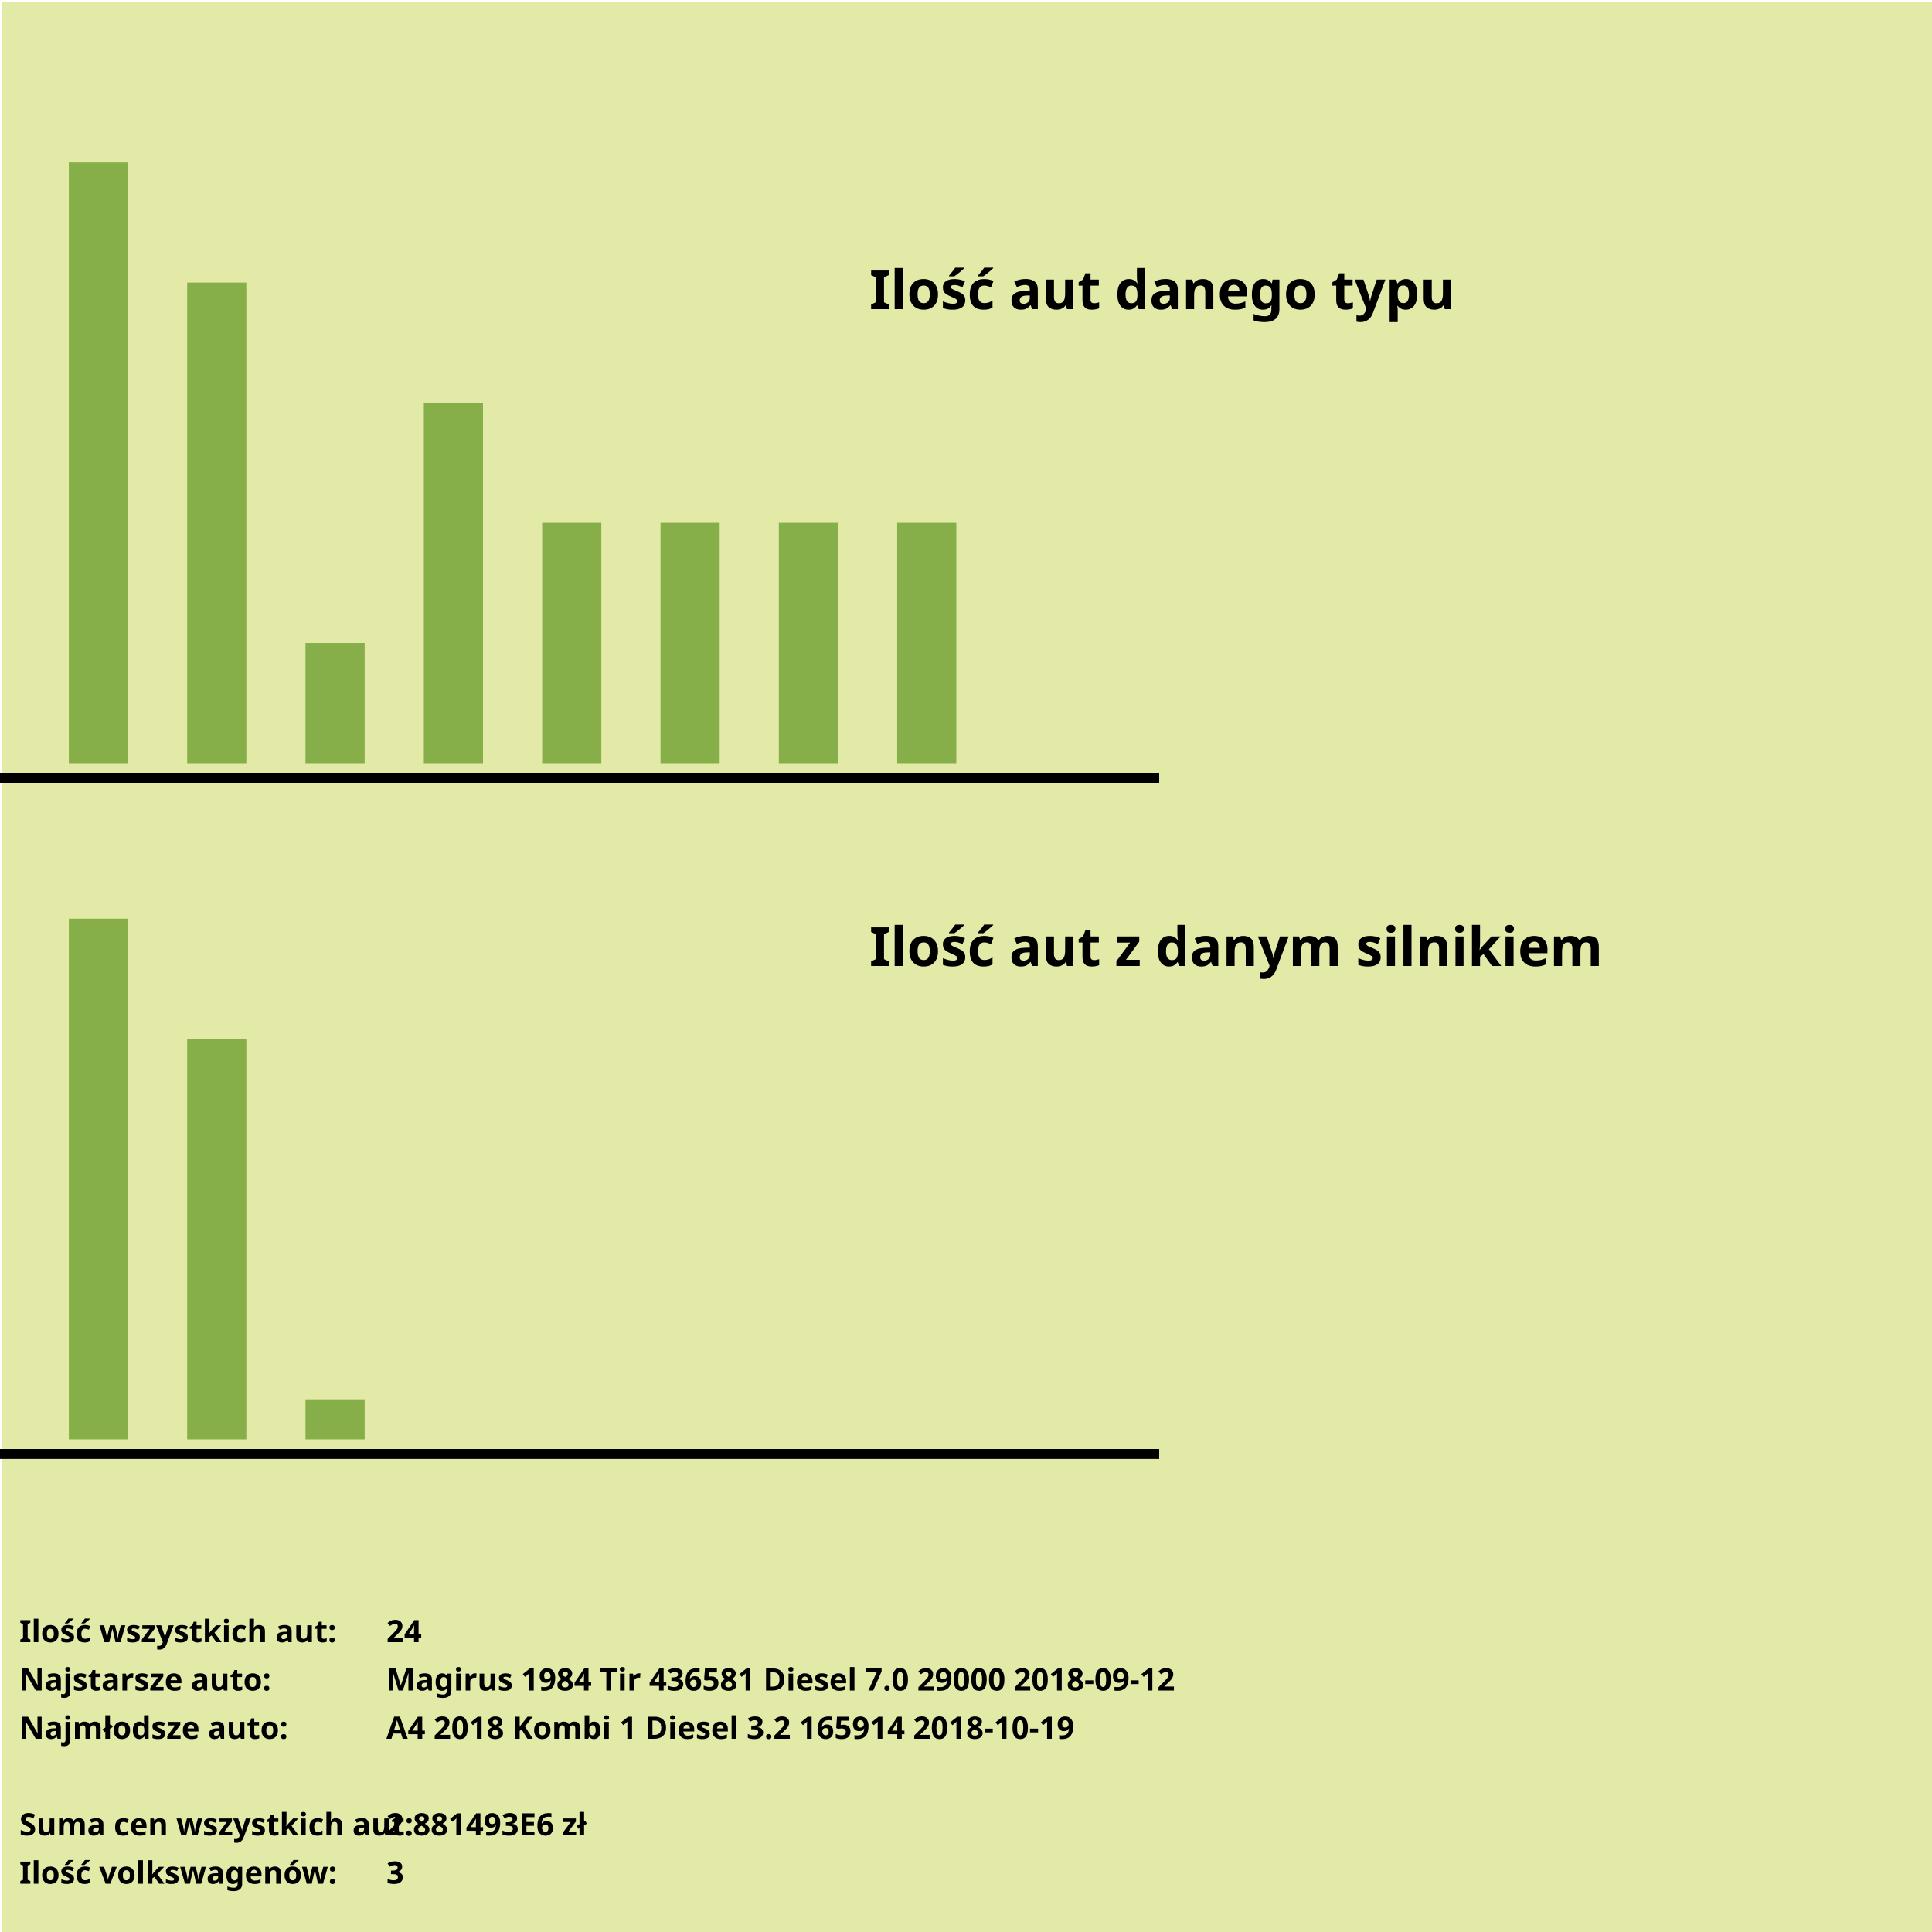
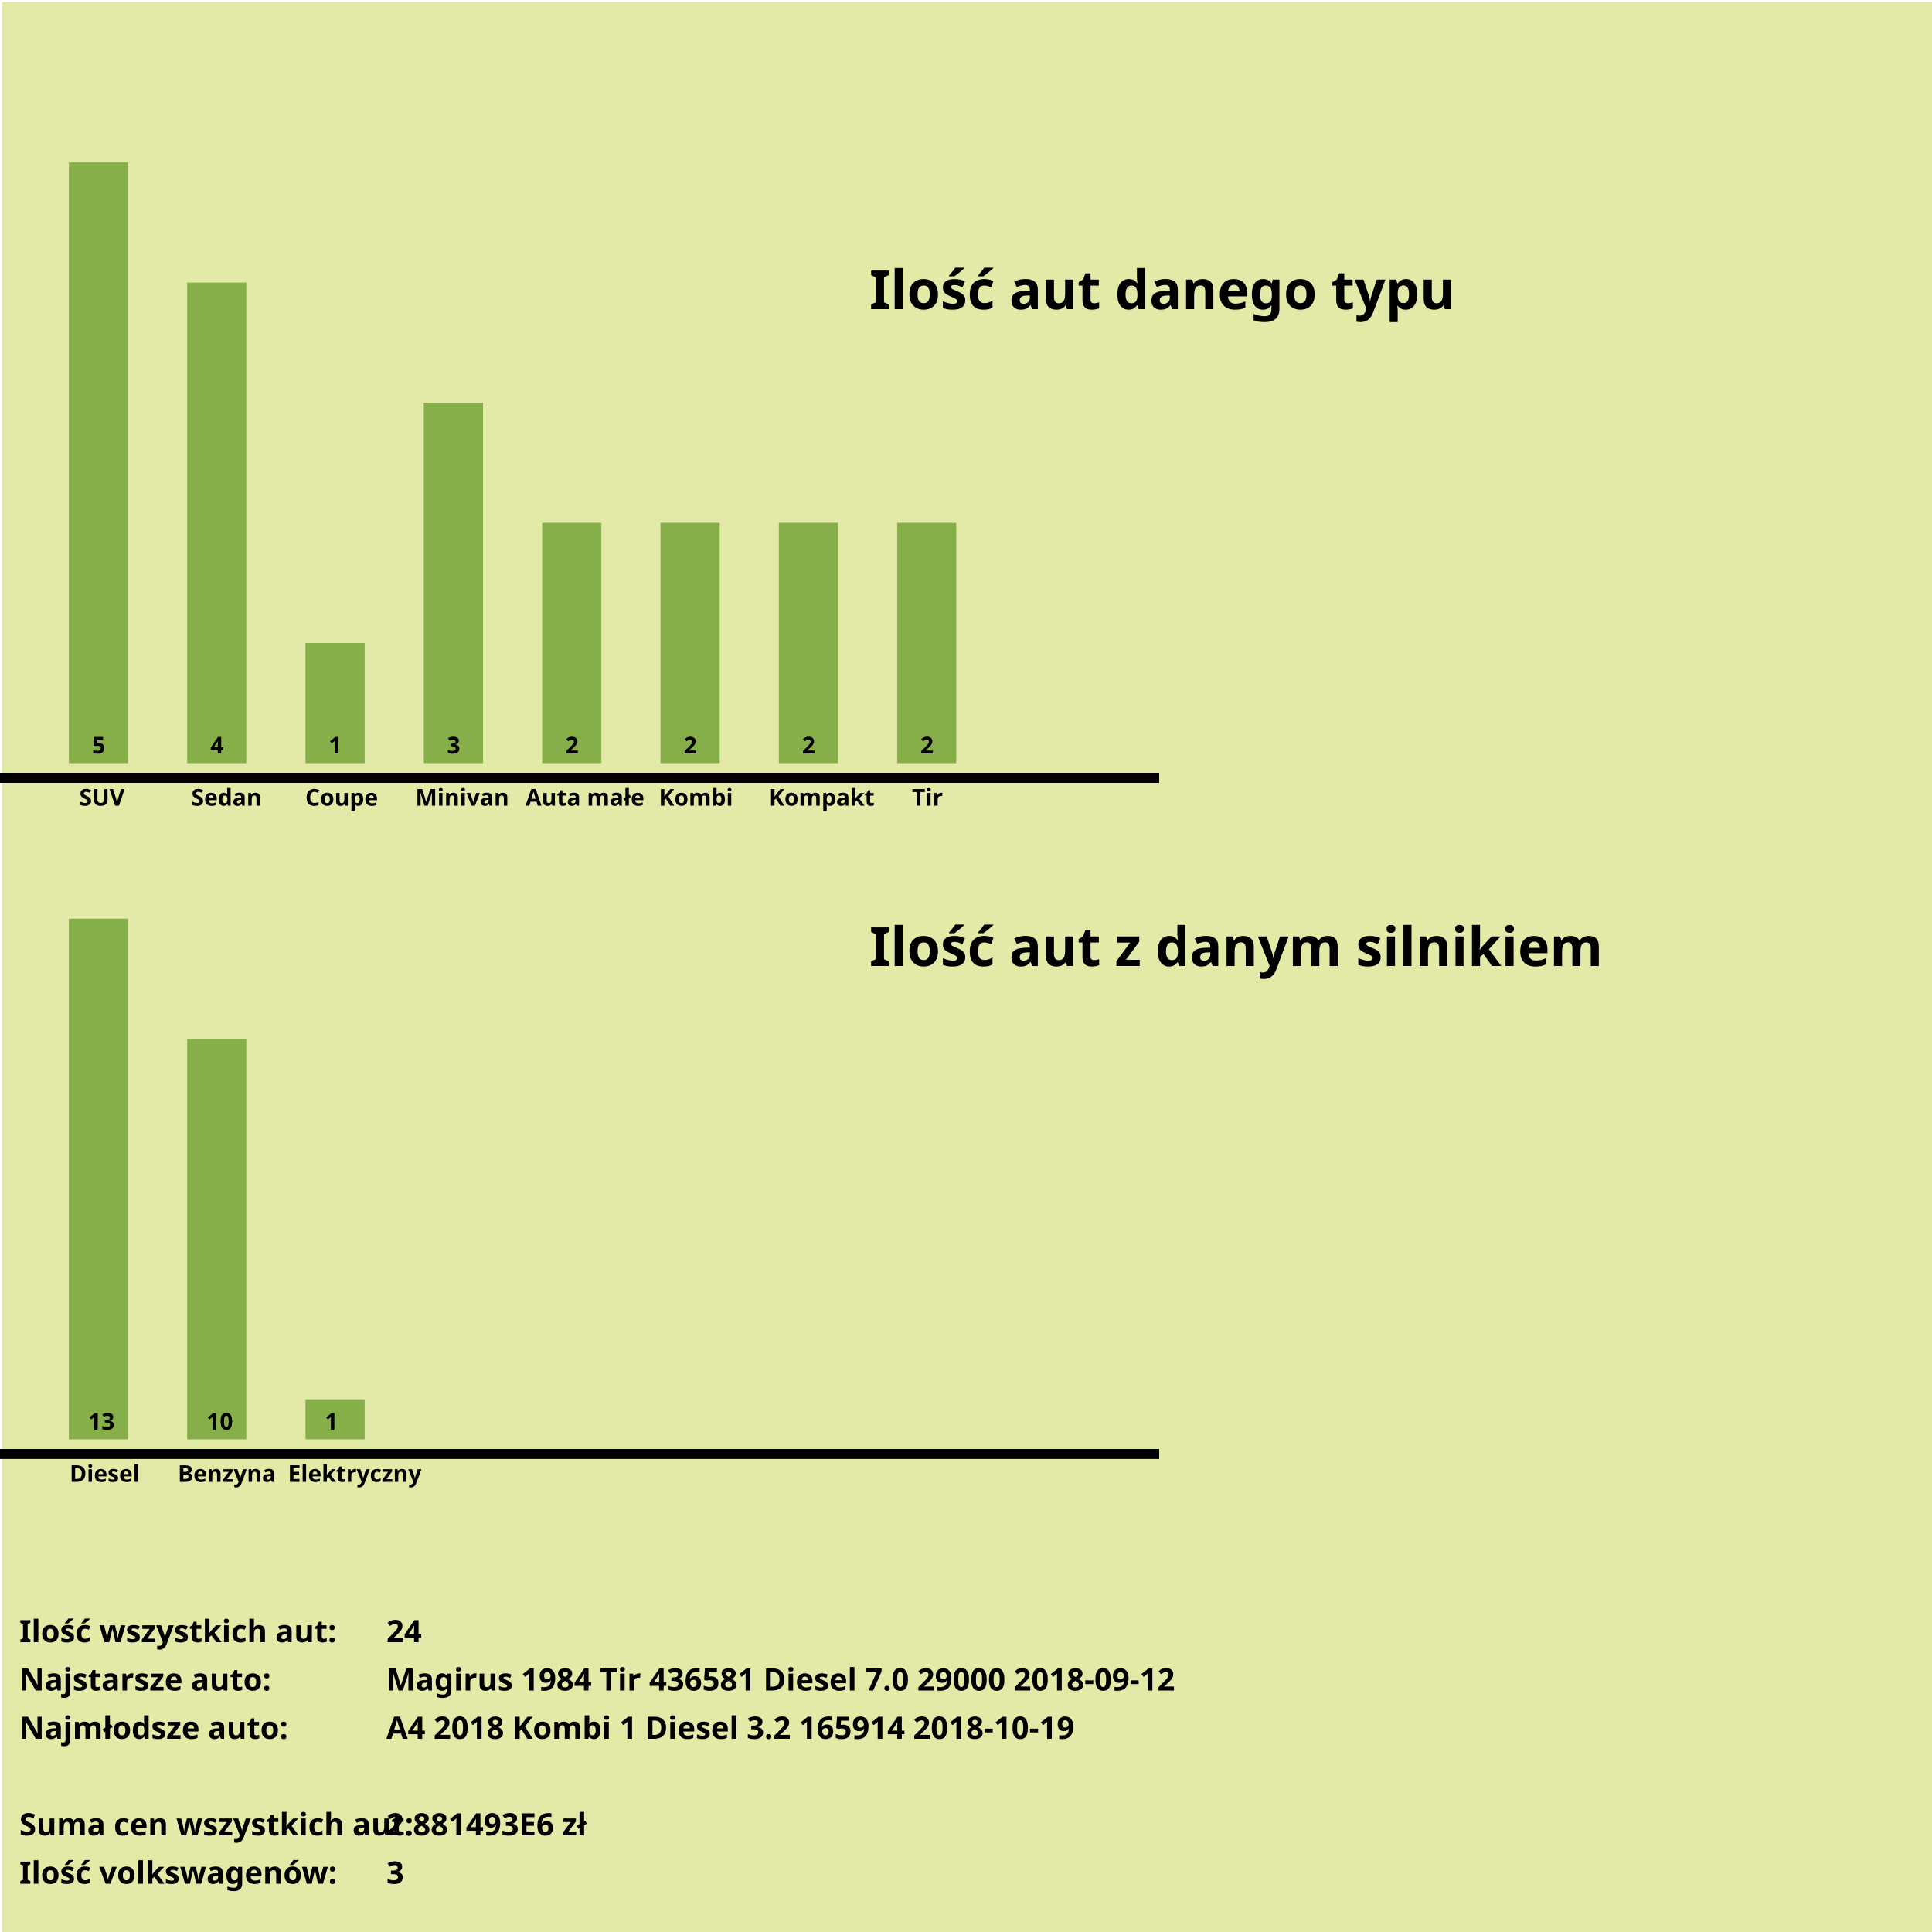
<svg xmlns="http://www.w3.org/2000/svg" width="1000" height="1000">
+   <style id="style1">
+   .bar {
+   fill : #86af49;
+   }
+   .bar:hover {
+   cursor : pointer; 
+   fill : #505050;
+   }
+   </style>
      y_steps = 62.1875<rect x="1" y="1" width="1000" height="1000" fill="#e3eaa7" />
   
      
         1
         Chevrolet
         Camaro
         2013
         Coupe
         94901
         Benzyna
         5.3
         49999
         2018-08-25
      
      
         2
         Porsche
         Panamera
         2017
         Sedan
         34000
         Benzyna
         5.5
         624865
         2018-09-11
      
      
         3
         Iveco
         Magirus
         1984
         Tir
         436581
         Diesel
         7.0
         29000
         2018-09-12
      
      
         4
         Fiat
         Diablo II
         2016
         Minivan
         59945
         Benzyna
         1.8
         49900
         2018-10-17
      
      
         5
         Audi
         A4
         2018
         Kombi
         1
         Diesel
         3.2
         165914
         2018-10-19
      
      
         6
         Man
         TGX
         2015
         Tir
         400000
         Diesel
         8.1
         120500
         2018-10-30
      
      
         7
         Alfa Romeo
         Giulietta
         2012
         Kompakt
         144000
         Benzyna
         1.2
         41800
         2018-11-25
      
      
         8
         Kia
         Optima
         2015
         Sedan
         109870
         Diesel
         3.1
         58000
         2018-11-26
      
      
         9
         Toyota
         Auris
         2016
         Kombi
         59500
         Diesel
         1.6
         52900
         2018-11-27
      
      
         10
         Audi
         A6 C6
         2010
         Sedan
         162000
         Diesel
         5.2
         45900
         2018-11-28
      
      
         11
         Nissan
         Qashqai II
         2018
         SUV
         1
         Diesel
         2.9
         91900
         2018-12-09
      
      
         12
         Fiat
         500
         2013
         Auta małe
         26556
         Elektryczny
         0.0
         68900
         2018-12-21
      
      
         13
         Jeep
         Grand Cherokee IV
         2011
         SUV
         196000
         Benzyna
         5.5
         649000
         2018-12-22
      
      
         14
         Volkswagen
         Sharan
         2008
         Minivan
         248000
         Diesel
         1.8
         26700
         2018-12-30
      
      
         15
         Jaguar
         F-Pace
         2018
         SUV
         5500
         Diesel
         5.0
         230000
         2019-01-23
      
      
         16
         Mazda
         6 III
         2014
         Sedan
         223000
         Benzyna
         3.8
         49500
         2019-02-01
      
      
         17
         BMW
         X6
         2008
         SUV
         110000
         Diesel
         4.0
         89900
         2019-02-04
      
      
         18
         Volkswagen
         Touareg
         2010
         SUV
         367862
         Diesel
         3.5
         59500
         2019-02-07
      
      
         19
         Subaru
         Legacy IV
         2008
         Kombi
         294500
         Benzyna
         3.5
         24900
         2019-02-09
      
      
         20
         Volkswagen
         Caravelle
         2018
         Minivan
         7
         Diesel
         3.4
         108060
         2019-02-21
      
      
         21
         Mini
         Cooper S
         2007
         Auta małe
         150000
         Benzyna
         0.8
         30000
         2019-03-03
      
      
         22
         Skoda
         Fabia II
         2013
         Kombi
         167000
         Benzyna
         1.3
         22555
         2019-03-04
      
      
         23
         Opel
         Astra K
         2018
         Kombi
         1
         Benzyna
         2.5
         99900
         2019-03-05
      
      
         24
         Opel
         Insignia B
         2017
         Kombi
         42600
         Diesel
         2.6
         91900
         2019-03-06
      
   
   24
   2.881493E6
   3
   
-       <rect x="35.625" y="84.062" width="30.625" height="310.938" fill="#86af49" />
-   <rect x="0" y="400" width="600" height="5" fill="black" />
-   <rect x="96.875" y="146.25" width="30.625" height="248.75" fill="#86af49" />
-   <rect x="0" y="400" width="600" height="5" fill="black" />
-   <rect x="158.125" y="332.812" width="30.625" height="62.188" fill="#86af49" />
-   <rect x="0" y="400" width="600" height="5" fill="black" />
-   <rect x="219.375" y="208.438" width="30.625" height="186.562" fill="#86af49" />
-   <rect x="0" y="400" width="600" height="5" fill="black" />
-   <rect x="280.625" y="270.625" width="30.625" height="124.375" fill="#86af49" />
-   <rect x="0" y="400" width="600" height="5" fill="black" />
-   <rect x="341.875" y="270.625" width="30.625" height="124.375" fill="#86af49" />
-   <rect x="0" y="400" width="600" height="5" fill="black" />
-   <rect x="403.125" y="270.625" width="30.625" height="124.375" fill="#86af49" />
-   <rect x="0" y="400" width="600" height="5" fill="black" />
-   <rect x="464.375" y="270.625" width="30.625" height="124.375" fill="#86af49" />
-   <rect x="0" y="400" width="600" height="5" fill="black" />
-   <rect x="35.625" y="475.521" width="30.625" height="269.479" fill="#86af49" />
+       <rect class="bar" x="35.625" y="84.062" width="30.625" height="310.938" fill="#86af49">
+     <animate attributeName="height" from="0" to="310.938" begin="0s" dur="4s" />
+   </rect>
+   <rect x="0" y="400" width="600" height="5" fill="black" />
+   <text x="47.625" y="390" fill="black" style="font-family:Calibri; font-weight: bold; font-size: 12px;">5</text>
+   <rect class="bar" x="96.875" y="146.25" width="30.625" height="248.75" fill="#86af49">
+     <animate attributeName="height" from="0" to="248.75" begin="0s" dur="4s" />
+   </rect>
+   <rect x="0" y="400" width="600" height="5" fill="black" />
+   <text x="108.875" y="390" fill="black" style="font-family:Calibri; font-weight: bold; font-size: 12px;">4</text>
+   <rect class="bar" x="158.125" y="332.812" width="30.625" height="62.188" fill="#86af49">
+     <animate attributeName="height" from="0" to="62.188" begin="0s" dur="4s" />
+   </rect>
+   <rect x="0" y="400" width="600" height="5" fill="black" />
+   <text x="170.125" y="390" fill="black" style="font-family:Calibri; font-weight: bold; font-size: 12px;">1</text>
+   <rect class="bar" x="219.375" y="208.438" width="30.625" height="186.562" fill="#86af49">
+     <animate attributeName="height" from="0" to="186.562" begin="0s" dur="4s" />
+   </rect>
+   <rect x="0" y="400" width="600" height="5" fill="black" />
+   <text x="231.375" y="390" fill="black" style="font-family:Calibri; font-weight: bold; font-size: 12px;">3</text>
+   <rect class="bar" x="280.625" y="270.625" width="30.625" height="124.375" fill="#86af49">
+     <animate attributeName="height" from="0" to="124.375" begin="0s" dur="4s" />
+   </rect>
+   <rect x="0" y="400" width="600" height="5" fill="black" />
+   <text x="292.625" y="390" fill="black" style="font-family:Calibri; font-weight: bold; font-size: 12px;">2</text>
+   <rect class="bar" x="341.875" y="270.625" width="30.625" height="124.375" fill="#86af49">
+     <animate attributeName="height" from="0" to="124.375" begin="0s" dur="4s" />
+   </rect>
+   <rect x="0" y="400" width="600" height="5" fill="black" />
+   <text x="353.875" y="390" fill="black" style="font-family:Calibri; font-weight: bold; font-size: 12px;">2</text>
+   <rect class="bar" x="403.125" y="270.625" width="30.625" height="124.375" fill="#86af49">
+     <animate attributeName="height" from="0" to="124.375" begin="0s" dur="4s" />
+   </rect>
+   <rect x="0" y="400" width="600" height="5" fill="black" />
+   <text x="415.125" y="390" fill="black" style="font-family:Calibri; font-weight: bold; font-size: 12px;">2</text>
+   <rect class="bar" x="464.375" y="270.625" width="30.625" height="124.375" fill="#86af49">
+     <animate attributeName="height" from="0" to="124.375" begin="0s" dur="4s" />
+   </rect>
+   <rect x="0" y="400" width="600" height="5" fill="black" />
+   <text x="476.375" y="390" fill="black" style="font-family:Calibri; font-weight: bold; font-size: 12px;">2</text>
+   <rect class="bar" x="35.625" y="475.521" width="30.625" height="269.479" fill="#86af49">
+     <animate attributeName="height" from="0" to="269.479" begin="0s" dur="4s" />
+   </rect>
  <rect x="0" y="750" width="600" height="5" fill="black" />
-   <rect x="96.875" y="537.708" width="30.625" height="207.292" fill="#86af49" />
+   <text x="45.625" y="740" fill="black" style="font-family:Calibri; font-weight: bold; font-size: 12px;">13</text>
+   <rect class="bar" x="96.875" y="537.708" width="30.625" height="207.292" fill="#86af49">
+     <animate attributeName="height" from="0" to="207.292" begin="0s" dur="4s" />
+   </rect>
  <rect x="0" y="750" width="600" height="5" fill="black" />
-   <rect x="158.125" y="724.271" width="30.625" height="20.729" fill="#86af49" />
+   <text x="106.875" y="740" fill="black" style="font-family:Calibri; font-weight: bold; font-size: 12px;">10</text>
+   <rect class="bar" x="158.125" y="724.271" width="30.625" height="20.729" fill="#86af49">
+     <animate attributeName="height" from="0" to="20.729" begin="0s" dur="4s" />
+   </rect>
  <rect x="0" y="750" width="600" height="5" fill="black" />
+   <text x="168.125" y="740" fill="black" style="font-family:Calibri; font-weight: bold; font-size: 12px;">1</text>
   
   
			
			Magirus
			1984
			Tir
			436581
			Diesel
			7.0
			29000
			2018-09-12
   
   
			
			A4
			2018
			Kombi
			1
			Diesel
			3.2
			165914
			2018-10-19
   
   16:54:53.002+02:00
   
      
         1
         Volkswagen
         1931
         3
         194260
      
      
         2
         Audi
         1909
         2
         211814
      
      
         3
         Fiat
         1899
         2
         118800
      
      
         4
         Opel
         1862
         2
         191800
      
      
         5
         BMW
         1916
         1
         89900
      
      
         6
         Toyota
         1937
         1
         52900
      
      
         7
         Mini
         1959
         1
         30000
      
      
         8
         Jaguar
         1922
         1
         230000
      
      
         9
         Porsche
         1931
         1
         624865
      
      
         10
         Kia
         1944
         1
         58000
      
      
         11
         Subaru
         1953
         1
         24900
      
      
         12
         Mazda
         1920
         1
         49500
      
      
         13
         Skoda
         1895
         1
         22555
      
      
         14
         Alfa Romeo
         1910
         1
         41800
      
      
         15
         Nissan
         1933
         1
         91900
      
      
         16
         Jeep
         1941
         1
         649000
      
      
         17
         Iveco
         1975
         1
         29000
      
      
         18
         Man
         1758
         1
         120500
      
      
         19
         Chevrolet
         1911
         1
         49999
      
   
- <text x="450" y="160" fill="black" style="font-family:Calibri; font-weight: bold; font-size: 28px;">Ilość aut danego typu</text>
+ <text x="41" y="417" fill="black" style="font-family:Calibri; font-weight: bold; font-size: 12px;">SUV</text>
+   <text x="99" y="417" fill="black" style="font-family:Calibri; font-weight: bold; font-size: 12px;">Sedan</text>
+   <text x="158" y="417" fill="black" style="font-family:Calibri; font-weight: bold; font-size: 12px;">Coupe</text>
+   <text x="215" y="417" fill="black" style="font-family:Calibri; font-weight: bold; font-size: 12px;">Minivan</text>
+   <text x="272" y="417" fill="black" style="font-family:Calibri; font-weight: bold; font-size: 12px;">Auta małe</text>
+   <text x="341" y="417" fill="black" style="font-family:Calibri; font-weight: bold; font-size: 12px;">Kombi</text>
+   <text x="398" y="417" fill="black" style="font-family:Calibri; font-weight: bold; font-size: 12px;">Kompakt</text>
+   <text x="472" y="417" fill="black" style="font-family:Calibri; font-weight: bold; font-size: 12px;">Tir</text>
+   <text x="36" y="767" fill="black" style="font-family:Calibri; font-weight: bold; font-size: 12px;">Diesel</text>
+   <text x="92" y="767" fill="black" style="font-family:Calibri; font-weight: bold; font-size: 12px;">Benzyna</text>
+   <text x="149" y="767" fill="black" style="font-family:Calibri; font-weight: bold; font-size: 12px;">Elektryczny</text>
+   <text x="450" y="160" fill="black" style="font-family:Calibri; font-weight: bold; font-size: 28px;">Ilość aut danego typu</text>
  <text x="450" y="500" fill="black" style="font-family:Calibri; font-weight: bold; font-size: 28px;">Ilość aut z danym silnikiem</text>
  <text x="10" y="850" fill="black" style="font-family:Calibri; font-weight: bold; font-size: 16px;">Ilość wszystkich aut:</text>
  <text x="10" y="875" fill="black" style="font-family:Calibri; font-weight: bold; font-size: 16px;">Najstarsze auto:</text>
  <text x="10" y="900" fill="black" style="font-family:Calibri; font-weight: bold; font-size: 16px;">Najmłodsze auto:</text>
  <text x="10" y="950" fill="black" style="font-family:Calibri; font-weight: bold; font-size: 16px;">Suma cen wszystkich aut:</text>
  <text x="10" y="975" fill="black" style="font-family:Calibri; font-weight: bold; font-size: 16px;">Ilość volkswagenów:</text>
  <text x="200" y="850" fill="black" style="font-family:Calibri; font-weight: bold; font-size: 16px;">24</text>
  <text x="200" y="875" fill="black" style="font-family:Calibri; font-weight: bold; font-size: 16px;">
			
			Magirus
			1984
			Tir
			436581
			Diesel
			7.0
			29000
			2018-09-12
   </text>
  <text x="200" y="900" fill="black" style="font-family:Calibri; font-weight: bold; font-size: 16px;">
			
			A4
			2018
			Kombi
			1
			Diesel
			3.2
			165914
			2018-10-19
   </text>
  <text x="200" y="950" fill="black" style="font-family:Calibri; font-weight: bold; font-size: 16px;">2.881493E6 zł</text>
  <text x="200" y="975" fill="black" style="font-family:Calibri; font-weight: bold; font-size: 16px;">3</text>
</svg>
